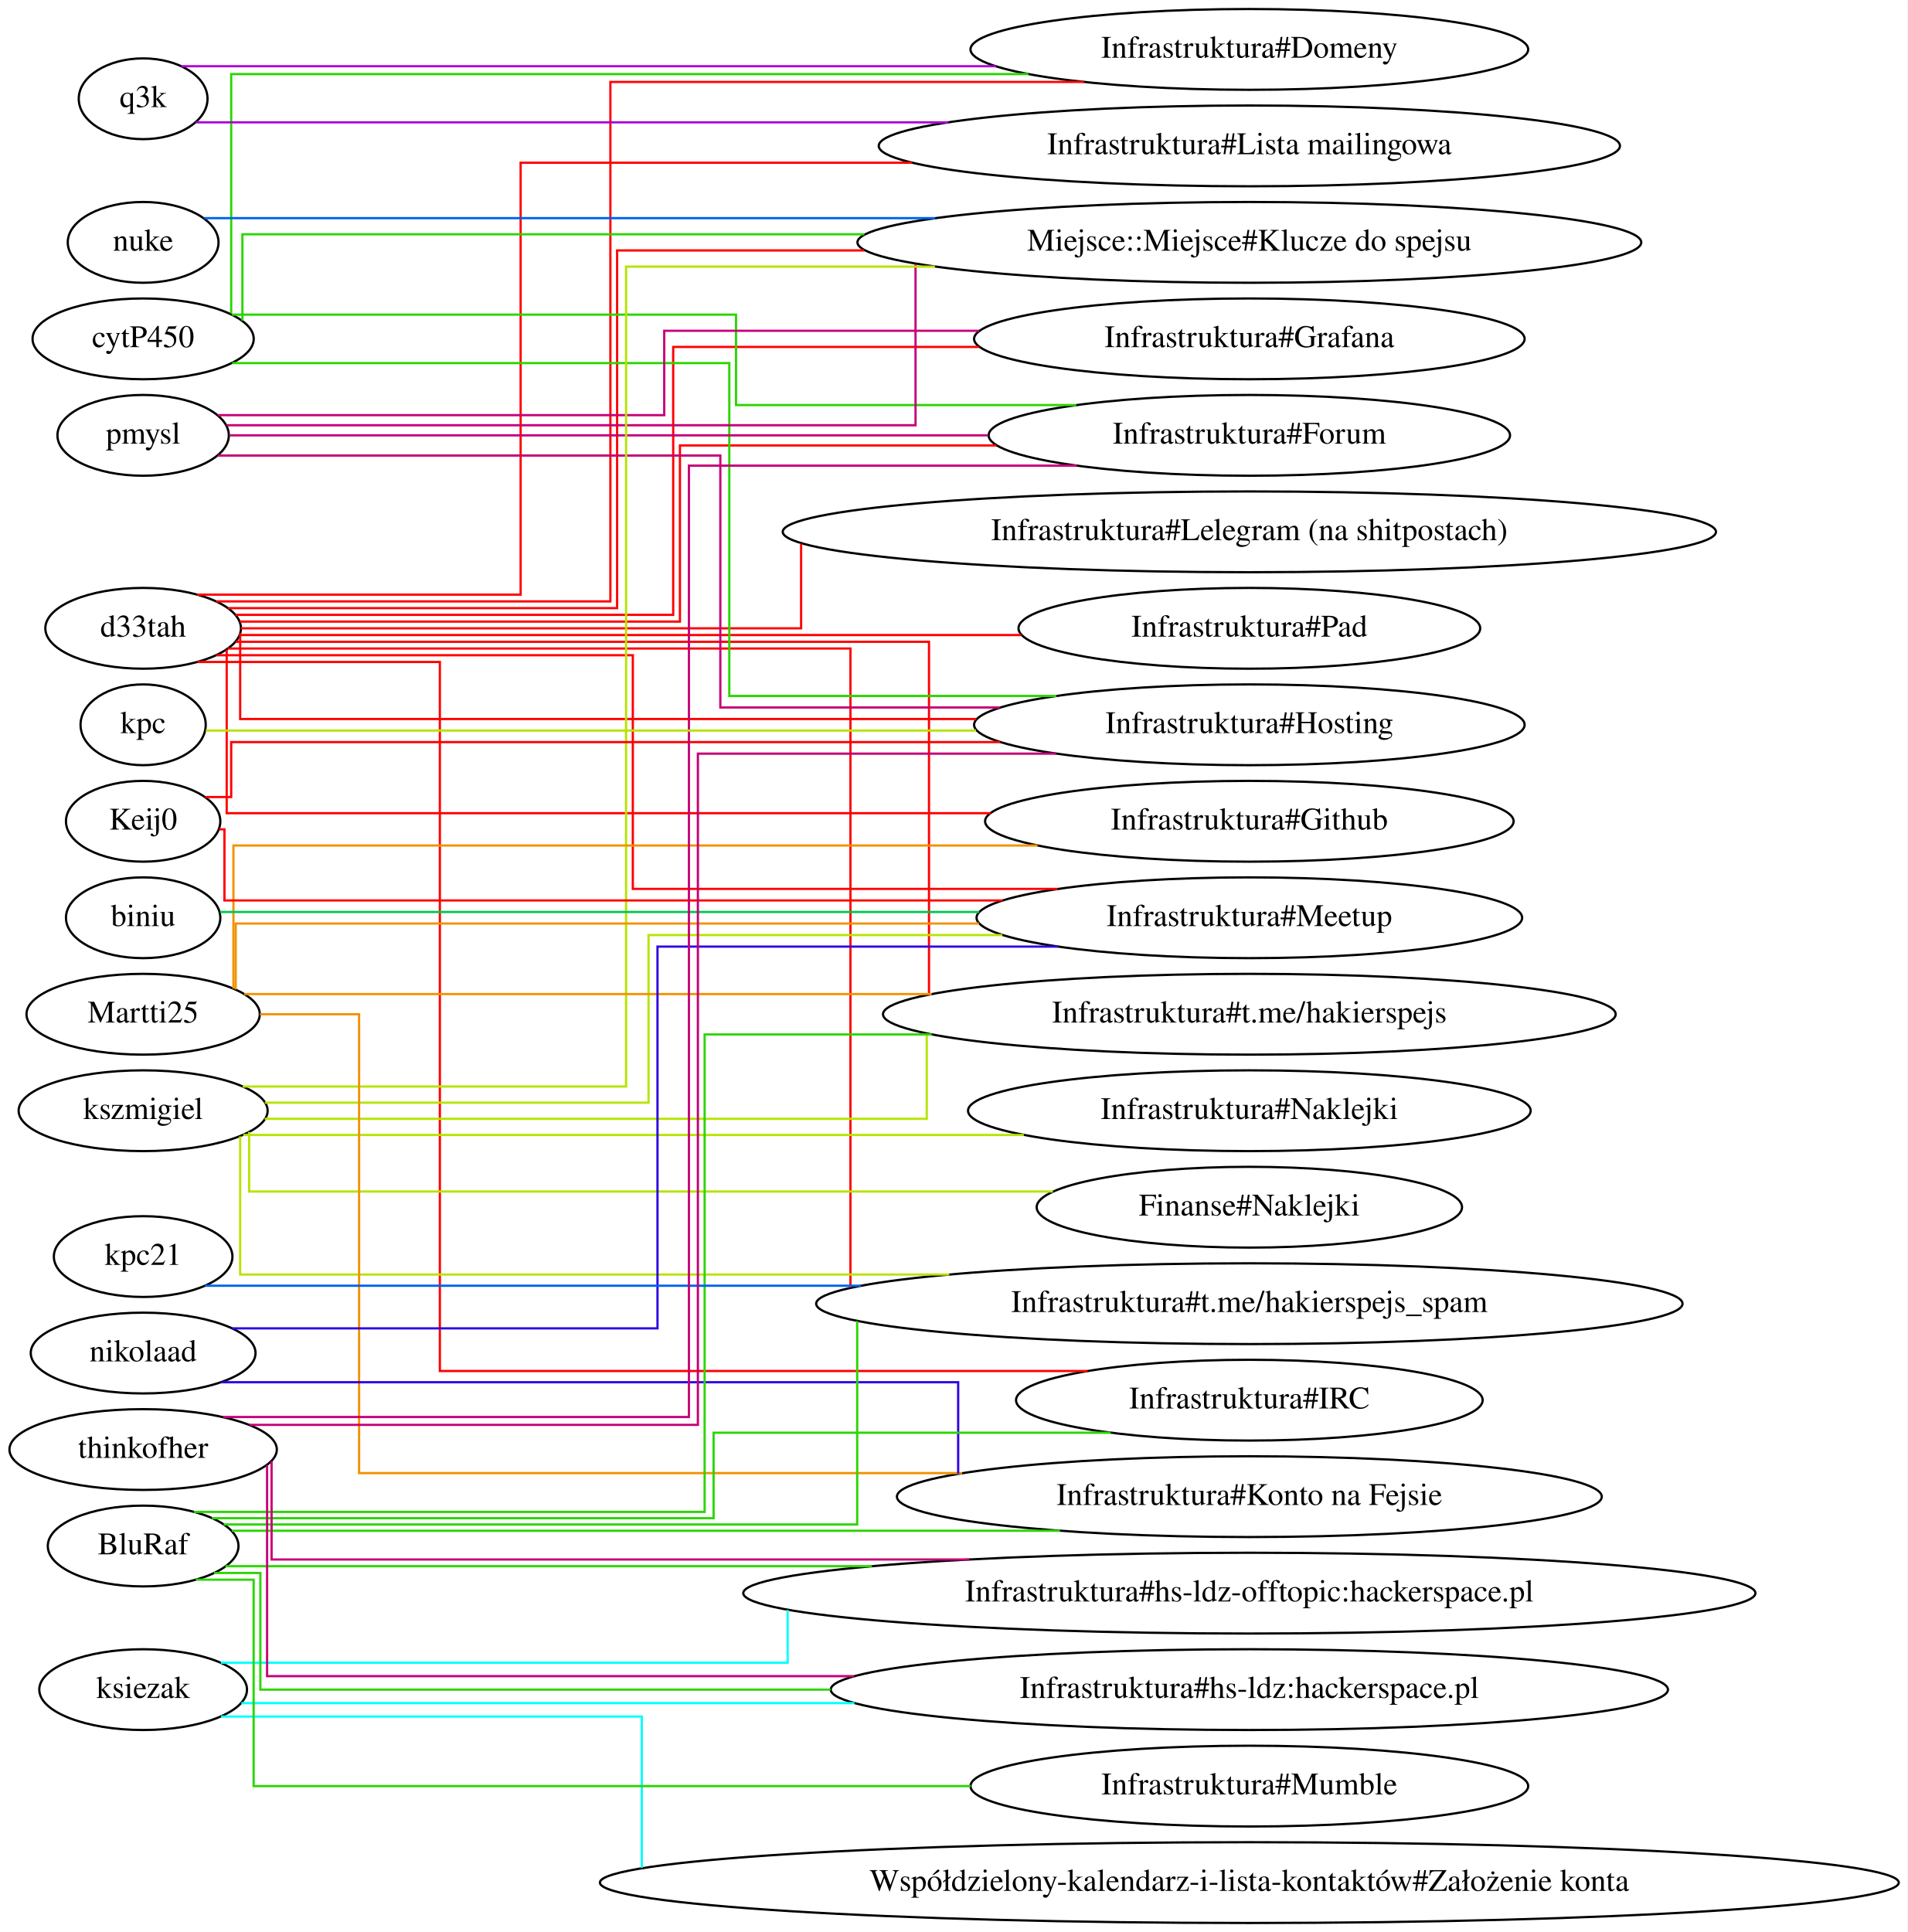
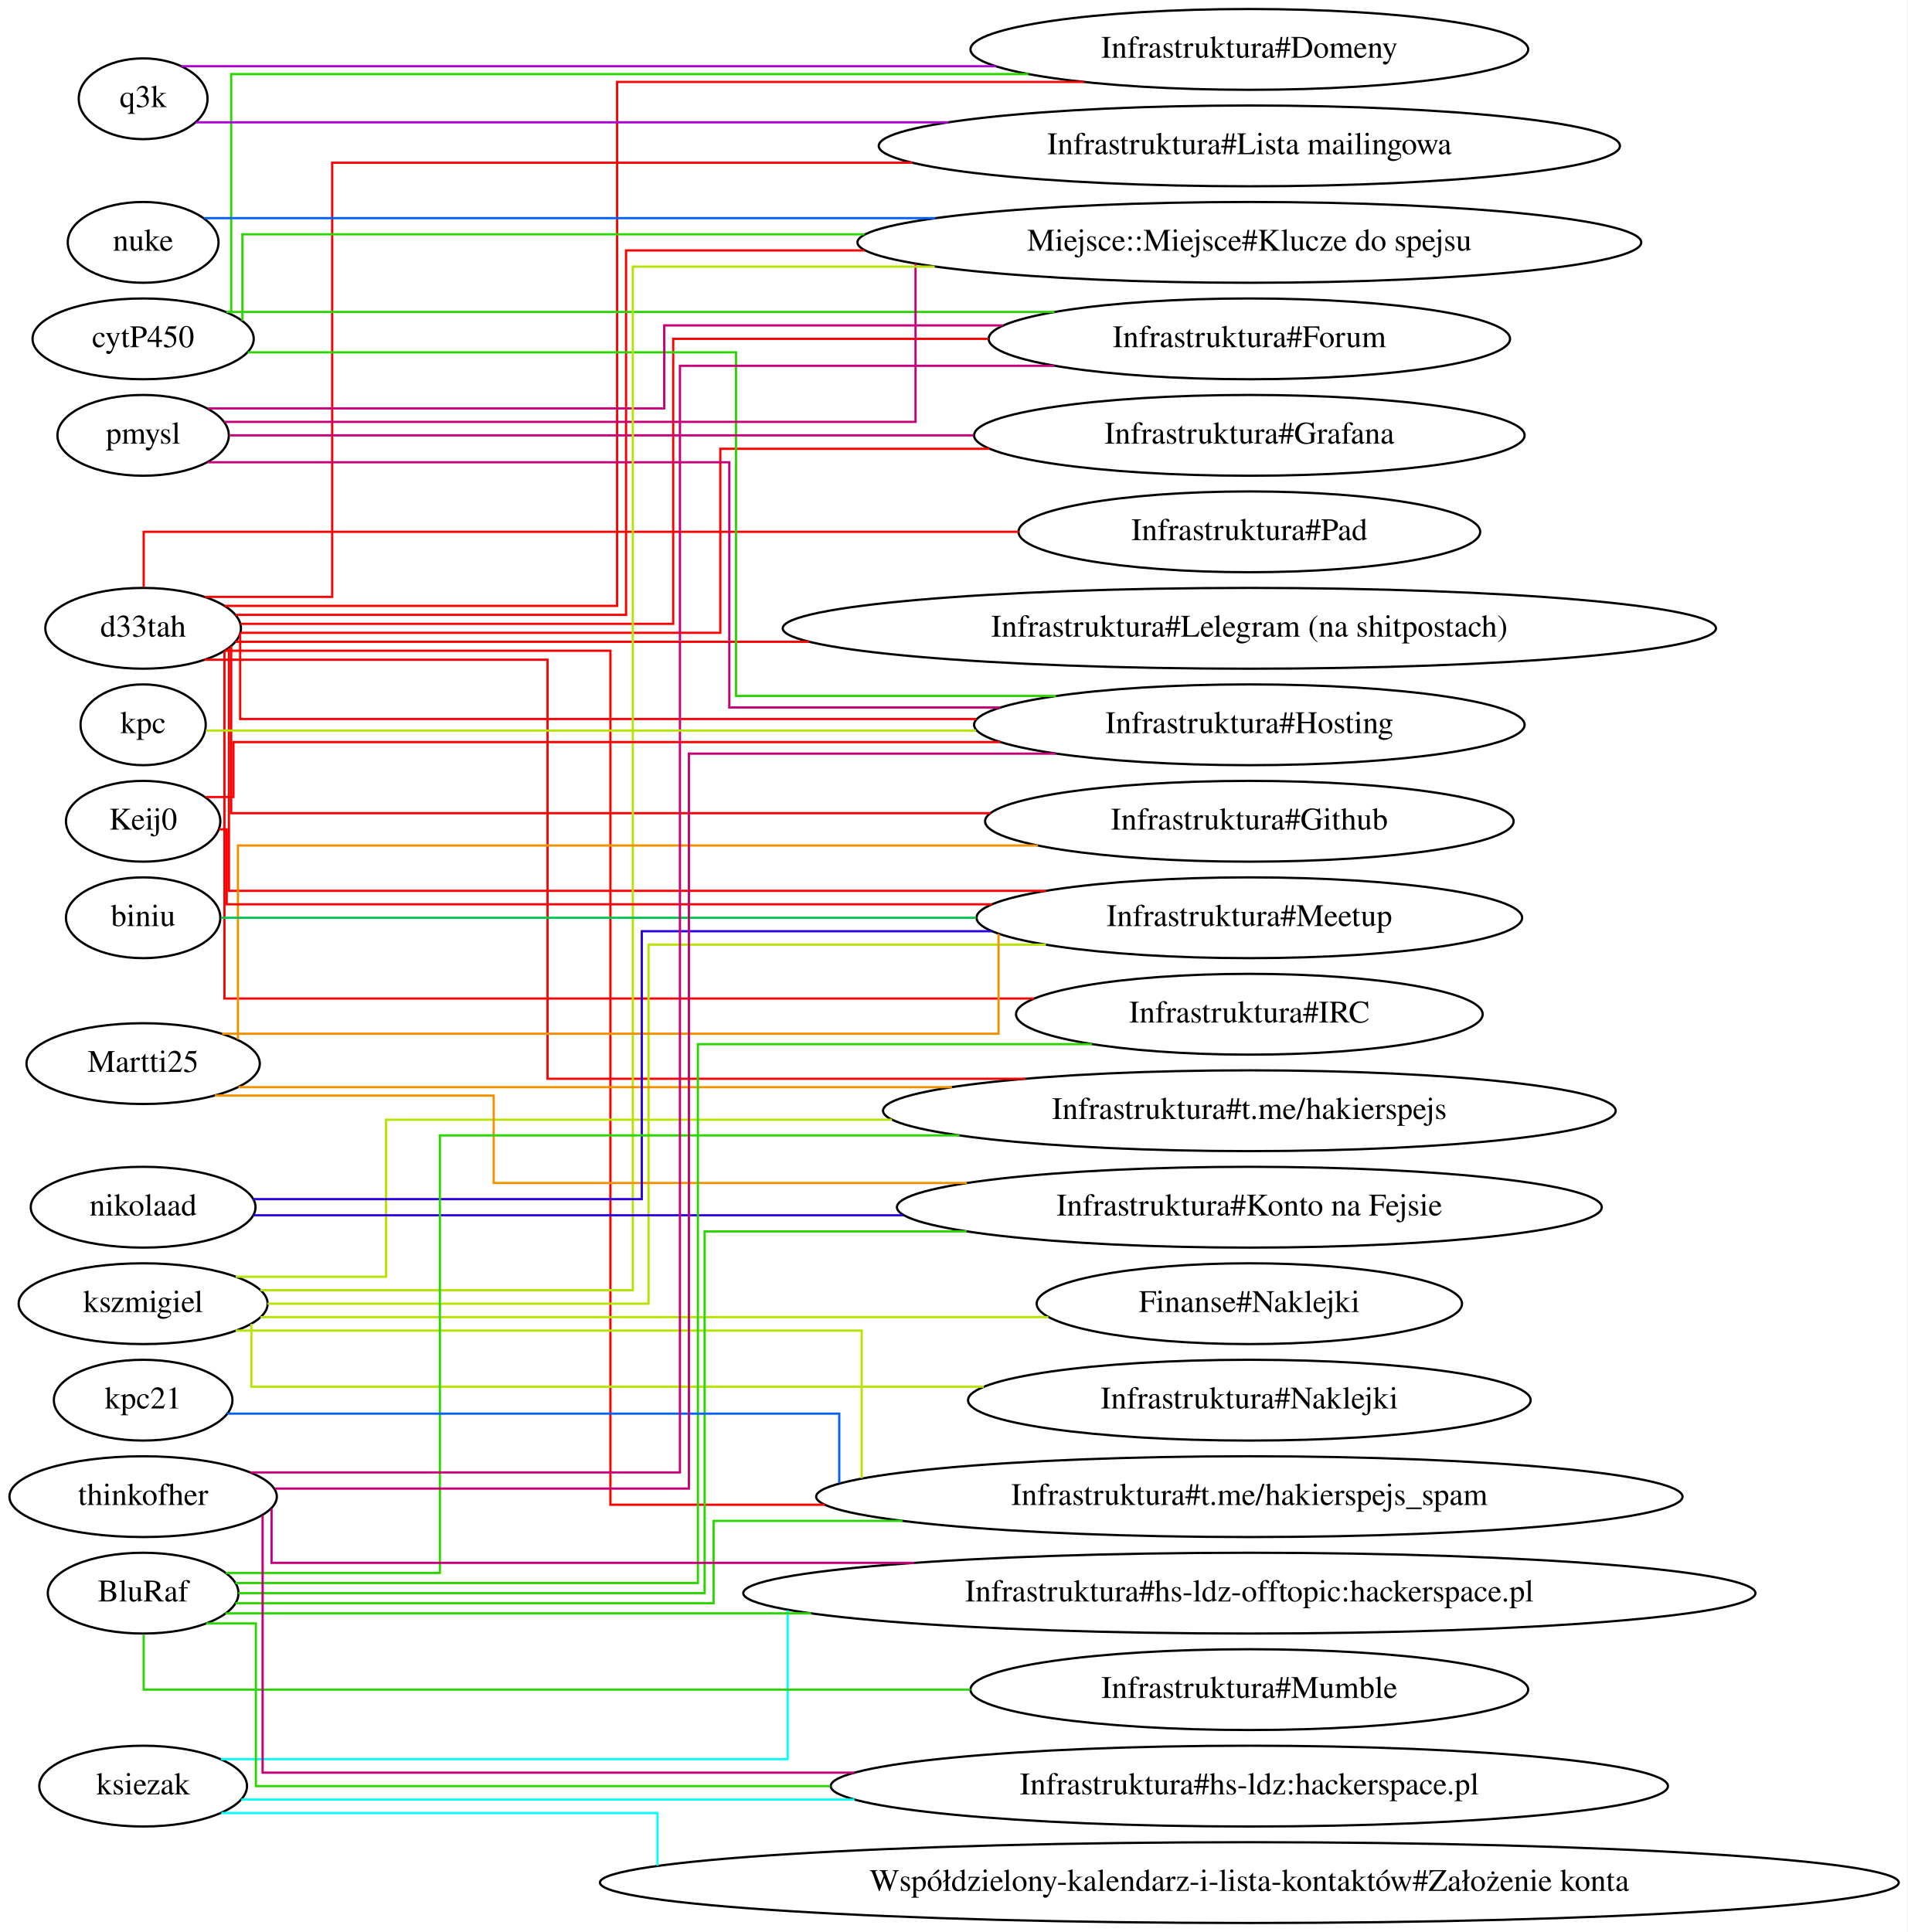
<svg xmlns="http://www.w3.org/2000/svg" width="850pt" height="861pt" viewBox="0.00 0.00 850.04 861.00">
  <g id="graph0" class="graph" transform="scale(1 1) rotate(0) translate(4 857)">
    <polygon fill="#ffffff" stroke="transparent" points="-4,4 -4,-857 846.038,-857 846.038,4 -4,4" />
    <g id="node1" class="node">
      <ellipse fill="none" stroke="#000000" cx="59.795" cy="-577" rx="43.592" ry="18" />
      <text text-anchor="middle" x="59.795" y="-573.3" font-family="Times,serif" font-size="14.00" fill="#000000">d33tah</text>
    </g>
    <g id="node2" class="node">
      <ellipse fill="none" stroke="#000000" cx="552.814" cy="-792" rx="165.171" ry="18" />
      <text text-anchor="middle" x="552.814" y="-788.3" font-family="Times,serif" font-size="14.00" fill="#000000">Infrastruktura#Lista mailingowa</text>
    </g>
    <g id="edge1" class="edge">
-       <path fill="none" stroke="#ff0000" d="M83.9,-592C130.421,-592 228.038,-592 228.038,-592 228.038,-592 228.038,-784.5 228.038,-784.5 228.038,-784.5 317.355,-784.5 402.31,-784.5" />
+       <path fill="none" stroke="#ff0000" d="M87.379,-591C111.948,-591 144.038,-591 144.038,-591 144.038,-591 144.038,-784.5 144.038,-784.5 144.038,-784.5 286.022,-784.5 402.632,-784.5" />
    </g>
    <g id="node3" class="node">
-       <ellipse fill="none" stroke="#000000" cx="552.814" cy="-620" rx="207.963" ry="18" />
-       <text text-anchor="middle" x="552.814" y="-616.3" font-family="Times,serif" font-size="14.00" fill="#000000">Infrastruktura#Lelegram (na shitpostach)</text>
+       <ellipse fill="none" stroke="#000000" cx="552.814" cy="-405" rx="103.981" ry="18" />
+       <text text-anchor="middle" x="552.814" y="-401.3" font-family="Times,serif" font-size="14.00" fill="#000000">Infrastruktura#IRC</text>
    </g>
    <g id="edge2" class="edge">
-       <path fill="none" stroke="#ff0000" d="M103.379,-577C185.068,-577 353.038,-577 353.038,-577 353.038,-577 353.038,-603.245 353.038,-614.727" />
+       <path fill="none" stroke="#ff0000" d="M96.038,-566.678C96.038,-530.556 96.038,-412 96.038,-412 96.038,-412 322.803,-412 456.78,-412" />
    </g>
    <g id="node4" class="node">
+       <ellipse fill="none" stroke="#000000" cx="552.814" cy="-491" rx="117.779" ry="18" />
+       <text text-anchor="middle" x="552.814" y="-487.3" font-family="Times,serif" font-size="14.00" fill="#000000">Infrastruktura#Github</text>
+     </g>
+     <g id="edge3" class="edge">
+       <path fill="none" stroke="#ff0000" d="M99.038,-569.099C99.038,-548.475 99.038,-494.6 99.038,-494.6 99.038,-494.6 302.987,-494.6 437.427,-494.6" />
+     </g>
+     <g id="node5" class="node">
+       <ellipse fill="none" stroke="#000000" cx="552.814" cy="-577" rx="207.963" ry="18" />
+       <text text-anchor="middle" x="552.814" y="-573.3" font-family="Times,serif" font-size="14.00" fill="#000000">Infrastruktura#Lelegram (na shitpostach)</text>
+     </g>
+     <g id="edge4" class="edge">
+       <path fill="none" stroke="#ff0000" d="M100.981,-571C157.276,-571 262.067,-571 356.566,-571" />
+     </g>
+     <g id="node6" class="node">
+       <ellipse fill="none" stroke="#000000" cx="552.814" cy="-620" rx="102.882" ry="18" />
+       <text text-anchor="middle" x="552.814" y="-616.3" font-family="Times,serif" font-size="14.00" fill="#000000">Infrastruktura#Pad</text>
+     </g>
+     <g id="edge5" class="edge">
+       <path fill="none" stroke="#ff0000" d="M60.038,-595.485C60.038,-607.14 60.038,-620 60.038,-620 60.038,-620 305.693,-620 450.112,-620" />
+     </g>
+     <g id="node7" class="node">
+       <ellipse fill="none" stroke="#000000" cx="552.814" cy="-835" rx="124.278" ry="18" />
+       <text text-anchor="middle" x="552.814" y="-831.3" font-family="Times,serif" font-size="14.00" fill="#000000">Infrastruktura#Domeny</text>
+     </g>
+     <g id="edge6" class="edge">
+       <path fill="none" stroke="#ff0000" d="M96.109,-587C156.506,-587 271.038,-587 271.038,-587 271.038,-587 271.038,-820.5 271.038,-820.5 271.038,-820.5 395.661,-820.5 479.149,-820.5" />
+     </g>
+     <g id="node8" class="node">
+       <ellipse fill="none" stroke="#000000" cx="552.814" cy="-706" rx="116.18" ry="18" />
+       <text text-anchor="middle" x="552.814" y="-702.3" font-family="Times,serif" font-size="14.00" fill="#000000">Infrastruktura#Forum</text>
+     </g>
+     <g id="edge7" class="edge">
+       <path fill="none" stroke="#ff0000" d="M103.125,-579C171.327,-579 296.038,-579 296.038,-579 296.038,-579 296.038,-706 296.038,-706 296.038,-706 368.507,-706 436.447,-706" />
+     </g>
+     <g id="node9" class="node">
      <ellipse fill="none" stroke="#000000" cx="552.814" cy="-448" rx="121.578" ry="18" />
      <text text-anchor="middle" x="552.814" y="-444.3" font-family="Times,serif" font-size="14.00" fill="#000000">Infrastruktura#Meetup</text>
    </g>
-     <g id="edge3" class="edge">
-       <path fill="none" stroke="#ff0000" d="M92.468,-565C153.351,-565 278.038,-565 278.038,-565 278.038,-565 278.038,-460.857 278.038,-460.857 278.038,-460.857 386.718,-460.857 467.379,-460.857" />
-     </g>
-     <g id="node5" class="node">
-       <ellipse fill="none" stroke="#000000" cx="552.814" cy="-835" rx="124.278" ry="18" />
-       <text text-anchor="middle" x="552.814" y="-831.3" font-family="Times,serif" font-size="14.00" fill="#000000">Infrastruktura#Domeny</text>
-     </g>
-     <g id="edge4" class="edge">
-       <path fill="none" stroke="#ff0000" d="M92.333,-589C150.901,-589 268.038,-589 268.038,-589 268.038,-589 268.038,-820.5 268.038,-820.5 268.038,-820.5 394.729,-820.5 479.107,-820.5" />
-     </g>
-     <g id="node6" class="node">
-       <ellipse fill="none" stroke="#000000" cx="552.814" cy="-276" rx="193.066" ry="18" />
-       <text text-anchor="middle" x="552.814" y="-272.3" font-family="Times,serif" font-size="14.00" fill="#000000">Infrastruktura#t.me/hakierspejs_spam</text>
-     </g>
-     <g id="edge5" class="edge">
-       <path fill="none" stroke="#ff0000" d="M97.507,-568C181.183,-568 375.038,-568 375.038,-568 375.038,-568 375.038,-328.184 375.038,-283.218" />
-     </g>
-     <g id="node7" class="node">
+     <g id="edge8" class="edge">
+       <path fill="none" stroke="#ff0000" d="M98.038,-568.206C98.038,-540.996 98.038,-460 98.038,-460 98.038,-460 329.478,-460 462.149,-460" />
+     </g>
+     <g id="node10" class="node">
+       <ellipse fill="none" stroke="#000000" cx="552.814" cy="-663" rx="122.678" ry="18" />
+       <text text-anchor="middle" x="552.814" y="-659.3" font-family="Times,serif" font-size="14.00" fill="#000000">Infrastruktura#Grafana</text>
+     </g>
+     <g id="edge9" class="edge">
+       <path fill="none" stroke="#ff0000" d="M103.142,-575C176.454,-575 317.038,-575 317.038,-575 317.038,-575 317.038,-657 317.038,-657 317.038,-657 377.372,-657 436.998,-657" />
+     </g>
+     <g id="node11" class="node">
+       <ellipse fill="none" stroke="#000000" cx="552.814" cy="-362" rx="163.271" ry="18" />
+       <text text-anchor="middle" x="552.814" y="-358.3" font-family="Times,serif" font-size="14.00" fill="#000000">Infrastruktura#t.me/hakierspejs</text>
+     </g>
+     <g id="edge10" class="edge">
+       <path fill="none" stroke="#ff0000" d="M87.17,-563C137.592,-563 240.038,-563 240.038,-563 240.038,-563 240.038,-376.25 240.038,-376.25 240.038,-376.25 361.454,-376.25 452.99,-376.25" />
+     </g>
+     <g id="node12" class="node">
+       <ellipse fill="none" stroke="#000000" cx="552.814" cy="-534" rx="122.678" ry="18" />
+       <text text-anchor="middle" x="552.814" y="-530.3" font-family="Times,serif" font-size="14.00" fill="#000000">Infrastruktura#Hosting</text>
+     </g>
+     <g id="edge11" class="edge">
+       <path fill="none" stroke="#ff0000" d="M103.038,-574.826C103.038,-566.429 103.038,-536.571 103.038,-536.571 103.038,-536.571 297.895,-536.571 431.098,-536.571" />
+     </g>
+     <g id="node13" class="node">
      <ellipse fill="none" stroke="#000000" cx="552.814" cy="-749" rx="174.669" ry="18" />
      <text text-anchor="middle" x="552.814" y="-745.3" font-family="Times,serif" font-size="14.00" fill="#000000">Miejsce::Miejsce#Klucze do spejsu</text>
    </g>
-     <g id="edge6" class="edge">
-       <path fill="none" stroke="#ff0000" d="M97.561,-586C158.322,-586 271.038,-586 271.038,-586 271.038,-586 271.038,-745.4 271.038,-745.4 271.038,-745.4 322.356,-745.4 381.19,-745.4" />
-     </g>
-     <g id="node8" class="node">
-       <ellipse fill="none" stroke="#000000" cx="552.814" cy="-663" rx="116.18" ry="18" />
-       <text text-anchor="middle" x="552.814" y="-659.3" font-family="Times,serif" font-size="14.00" fill="#000000">Infrastruktura#Forum</text>
-     </g>
-     <g id="edge7" class="edge">
-       <path fill="none" stroke="#ff0000" d="M102.843,-580C171.723,-580 299.038,-580 299.038,-580 299.038,-580 299.038,-658.5 299.038,-658.5 299.038,-658.5 372.249,-658.5 440.026,-658.5" />
-     </g>
-     <g id="node9" class="node">
-       <ellipse fill="none" stroke="#000000" cx="552.814" cy="-706" rx="122.678" ry="18" />
-       <text text-anchor="middle" x="552.814" y="-702.3" font-family="Times,serif" font-size="14.00" fill="#000000">Infrastruktura#Grafana</text>
-     </g>
-     <g id="edge8" class="edge">
-       <path fill="none" stroke="#ff0000" d="M100.945,-583C168.63,-583 296.038,-583 296.038,-583 296.038,-583 296.038,-702.4 296.038,-702.4 296.038,-702.4 365.606,-702.4 432.32,-702.4" />
-     </g>
-     <g id="node10" class="node">
-       <ellipse fill="none" stroke="#000000" cx="552.814" cy="-405" rx="163.271" ry="18" />
-       <text text-anchor="middle" x="552.814" y="-401.3" font-family="Times,serif" font-size="14.00" fill="#000000">Infrastruktura#t.me/hakierspejs</text>
-     </g>
-     <g id="edge9" class="edge">
-       <path fill="none" stroke="#ff0000" d="M101.002,-571C193.586,-571 410.038,-571 410.038,-571 410.038,-571 410.038,-448.405 410.038,-413.925" />
-     </g>
-     <g id="node11" class="node">
-       <ellipse fill="none" stroke="#000000" cx="552.814" cy="-534" rx="122.678" ry="18" />
-       <text text-anchor="middle" x="552.814" y="-530.3" font-family="Times,serif" font-size="14.00" fill="#000000">Infrastruktura#Hosting</text>
-     </g>
-     <g id="edge10" class="edge">
-       <path fill="none" stroke="#ff0000" d="M103.038,-574.826C103.038,-566.429 103.038,-536.571 103.038,-536.571 103.038,-536.571 297.895,-536.571 431.098,-536.571" />
-     </g>
-     <g id="node12" class="node">
-       <ellipse fill="none" stroke="#000000" cx="552.814" cy="-491" rx="117.779" ry="18" />
-       <text text-anchor="middle" x="552.814" y="-487.3" font-family="Times,serif" font-size="14.00" fill="#000000">Infrastruktura#Github</text>
-     </g>
-     <g id="edge11" class="edge">
-       <path fill="none" stroke="#ff0000" d="M97.038,-567.548C97.038,-545.904 97.038,-494.6 97.038,-494.6 97.038,-494.6 302.484,-494.6 437.508,-494.6" />
-     </g>
-     <g id="node13" class="node">
-       <ellipse fill="none" stroke="#000000" cx="552.814" cy="-577" rx="102.882" ry="18" />
-       <text text-anchor="middle" x="552.814" y="-573.3" font-family="Times,serif" font-size="14.00" fill="#000000">Infrastruktura#Pad</text>
-     </g>
    <g id="edge12" class="edge">
-       <path fill="none" stroke="#ff0000" d="M103.115,-574C180.421,-574 344.06,-574 451.161,-574" />
+       <path fill="none" stroke="#ff0000" d="M101.041,-583C163.541,-583 275.038,-583 275.038,-583 275.038,-583 275.038,-745.4 275.038,-745.4 275.038,-745.4 324.248,-745.4 381.242,-745.4" />
    </g>
    <g id="node14" class="node">
-       <ellipse fill="none" stroke="#000000" cx="552.814" cy="-233" rx="103.981" ry="18" />
-       <text text-anchor="middle" x="552.814" y="-229.3" font-family="Times,serif" font-size="14.00" fill="#000000">Infrastruktura#IRC</text>
+       <ellipse fill="none" stroke="#000000" cx="552.814" cy="-190" rx="193.066" ry="18" />
+       <text text-anchor="middle" x="552.814" y="-186.3" font-family="Times,serif" font-size="14.00" fill="#000000">Infrastruktura#t.me/hakierspejs_spam</text>
    </g>
    <g id="edge13" class="edge">
-       <path fill="none" stroke="#ff0000" d="M84.05,-562C122.228,-562 192.038,-562 192.038,-562 192.038,-562 192.038,-246 192.038,-246 192.038,-246 375.389,-246 480.673,-246" />
+       <path fill="none" stroke="#ff0000" d="M96.068,-567C155.731,-567 268.038,-567 268.038,-567 268.038,-567 268.038,-186.4 268.038,-186.4 268.038,-186.4 311.058,-186.4 363.656,-186.4" />
    </g>
    <g id="node15" class="node">
      <ellipse fill="none" stroke="#000000" cx="59.795" cy="-706" rx="49.291" ry="18" />
      <text text-anchor="middle" x="59.795" y="-702.3" font-family="Times,serif" font-size="14.00" fill="#000000">cytP450</text>
    </g>
+     <g id="edge16" class="edge">
+       <path fill="none" stroke="#2bd500" d="M99.038,-717.314C99.038,-746.849 99.038,-824 99.038,-824 99.038,-824 320.892,-824 454.351,-824" />
+     </g>
+     <g id="edge15" class="edge">
+       <path fill="none" stroke="#2bd500" d="M96.851,-718C174.67,-718 356.895,-718 465.955,-718" />
+     </g>
+     <g id="edge14" class="edge">
+       <path fill="none" stroke="#2bd500" d="M106.428,-700C182.287,-700 324.038,-700 324.038,-700 324.038,-700 324.038,-546.857 324.038,-546.857 324.038,-546.857 401.798,-546.857 466.649,-546.857" />
+     </g>
    <g id="edge17" class="edge">
-       <path fill="none" stroke="#2bd500" d="M99.038,-717.314C99.038,-746.849 99.038,-824 99.038,-824 99.038,-824 320.892,-824 454.351,-824" />
-     </g>
-     <g id="edge15" class="edge">
      <path fill="none" stroke="#2bd500" d="M104.038,-714.117C104.038,-727.468 104.038,-752.6 104.038,-752.6 104.038,-752.6 254.539,-752.6 381.23,-752.6" />
-     </g>
-     <g id="edge16" class="edge">
-       <path fill="none" stroke="#2bd500" d="M99.355,-716.8C173.07,-716.8 324.038,-716.8 324.038,-716.8 324.038,-716.8 324.038,-676.5 324.038,-676.5 324.038,-676.5 409.264,-676.5 475.68,-676.5" />
-     </g>
-     <g id="edge14" class="edge">
-       <path fill="none" stroke="#2bd500" d="M99.472,-695.2C172.554,-695.2 321.038,-695.2 321.038,-695.2 321.038,-695.2 321.038,-546.857 321.038,-546.857 321.038,-546.857 400.877,-546.857 466.838,-546.857" />
    </g>
    <g id="node16" class="node">
      <ellipse fill="none" stroke="#000000" cx="59.795" cy="-749" rx="33.595" ry="18" />
      <text text-anchor="middle" x="59.795" y="-745.3" font-family="Times,serif" font-size="14.00" fill="#000000">nuke</text>
    </g>
    <g id="edge18" class="edge">
      <path fill="none" stroke="#0061f2" d="M87.004,-759.8C147.968,-759.8 299.076,-759.8 412.776,-759.8" />
    </g>
    <g id="node17" class="node">
      <ellipse fill="none" stroke="#000000" cx="59.795" cy="-663" rx="38.194" ry="18" />
      <text text-anchor="middle" x="59.795" y="-659.3" font-family="Times,serif" font-size="14.00" fill="#000000">pmysl</text>
    </g>
+     <g id="edge19" class="edge">
+       <path fill="none" stroke="#c60077" d="M88.739,-675C150.996,-675 292.038,-675 292.038,-675 292.038,-675 292.038,-712 292.038,-712 292.038,-712 371.709,-712 442.977,-712" />
+     </g>
    <g id="edge20" class="edge">
-       <path fill="none" stroke="#c60077" d="M96.962,-667.5C185.976,-667.5 404.038,-667.5 404.038,-667.5 404.038,-667.5 404.038,-717.742 404.038,-739.331" />
+       <path fill="none" stroke="#c60077" d="M98.481,-663C168.965,-663 321.052,-663 429.845,-663" />
+     </g>
+     <g id="edge21" class="edge">
+       <path fill="none" stroke="#c60077" d="M88.5,-651C156.363,-651 321.038,-651 321.038,-651 321.038,-651 321.038,-541.714 321.038,-541.714 321.038,-541.714 382.194,-541.714 441.678,-541.714" />
    </g>
    <g id="edge22" class="edge">
-       <path fill="none" stroke="#c60077" d="M98.481,-663C170.384,-663 327.208,-663 436.361,-663" />
-     </g>
-     <g id="edge21" class="edge">
-       <path fill="none" stroke="#c60077" d="M93.07,-672C157.287,-672 292.038,-672 292.038,-672 292.038,-672 292.038,-709.6 292.038,-709.6 292.038,-709.6 364.021,-709.6 432.349,-709.6" />
-     </g>
-     <g id="edge19" class="edge">
-       <path fill="none" stroke="#c60077" d="M93.161,-654C162.765,-654 317.038,-654 317.038,-654 317.038,-654 317.038,-541.714 317.038,-541.714 317.038,-541.714 380.438,-541.714 441.485,-541.714" />
+       <path fill="none" stroke="#c60077" d="M95.984,-669C184.367,-669 404.038,-669 404.038,-669 404.038,-669 404.038,-718.318 404.038,-739.509" />
    </g>
    <g id="node18" class="node">
-       <ellipse fill="none" stroke="#000000" cx="59.795" cy="-362" rx="55.491" ry="18" />
-       <text text-anchor="middle" x="59.795" y="-358.3" font-family="Times,serif" font-size="14.00" fill="#000000">kszmigiel</text>
+       <ellipse fill="none" stroke="#000000" cx="59.795" cy="-276" rx="55.491" ry="18" />
+       <text text-anchor="middle" x="59.795" y="-272.3" font-family="Times,serif" font-size="14.00" fill="#000000">kszmigiel</text>
+     </g>
+     <g id="edge25" class="edge">
+       <path fill="none" stroke="#b6e400" d="M115.184,-276C181.876,-276 285.038,-276 285.038,-276 285.038,-276 285.038,-436 285.038,-436 285.038,-436 384.473,-436 462.157,-436" />
+     </g>
+     <g id="edge26" class="edge">
+       <path fill="none" stroke="#b6e400" d="M101.026,-288C131.615,-288 168.038,-288 168.038,-288 168.038,-288 168.038,-358 168.038,-358 168.038,-358 287.679,-358 393.533,-358" />
+     </g>
+     <g id="edge27" class="edge">
+       <path fill="none" stroke="#b6e400" d="M112.069,-282C176.635,-282 278.038,-282 278.038,-282 278.038,-282 278.038,-738.2 278.038,-738.2 278.038,-738.2 344.866,-738.2 412.608,-738.2" />
+     </g>
+     <g id="edge28" class="edge">
+       <path fill="none" stroke="#b6e400" d="M101.005,-264C187.498,-264 380.038,-264 380.038,-264 380.038,-264 380.038,-217.469 380.038,-198.202" />
+     </g>
+     <g id="node19" class="node">
+       <ellipse fill="none" stroke="#000000" cx="552.814" cy="-276" rx="94.783" ry="18" />
+       <text text-anchor="middle" x="552.814" y="-272.3" font-family="Times,serif" font-size="14.00" fill="#000000">Finanse#Naklejki</text>
+     </g>
+     <g id="edge23" class="edge">
+       <path fill="none" stroke="#b6e400" d="M112.09,-270C195.729,-270 360.604,-270 463.274,-270" />
+     </g>
+     <g id="node20" class="node">
+       <ellipse fill="none" stroke="#000000" cx="552.814" cy="-233" rx="125.378" ry="18" />
+       <text text-anchor="middle" x="552.814" y="-229.3" font-family="Times,serif" font-size="14.00" fill="#000000">Infrastruktura#Naklejki</text>
    </g>
    <g id="edge24" class="edge">
-       <path fill="none" stroke="#b6e400" d="M114.033,-365.6C180.682,-365.6 285.038,-365.6 285.038,-365.6 285.038,-365.6 285.038,-440.286 285.038,-440.286 285.038,-440.286 368.884,-440.286 442.74,-440.286" />
-     </g>
-     <g id="edge25" class="edge">
-       <path fill="none" stroke="#b6e400" d="M103.038,-350.594C103.038,-330.062 103.038,-289 103.038,-289 103.038,-289 286.502,-289 419.084,-289" />
-     </g>
-     <g id="edge26" class="edge">
-       <path fill="none" stroke="#b6e400" d="M104.132,-372.8C167.142,-372.8 275.038,-372.8 275.038,-372.8 275.038,-372.8 275.038,-738.2 275.038,-738.2 275.038,-738.2 343.671,-738.2 412.705,-738.2" />
-     </g>
-     <g id="edge27" class="edge">
-       <path fill="none" stroke="#b6e400" d="M113.981,-358.4C212.077,-358.4 409.038,-358.4 409.038,-358.4 409.038,-358.4 409.038,-383 409.038,-396.453" />
-     </g>
-     <g id="node19" class="node">
-       <ellipse fill="none" stroke="#000000" cx="552.814" cy="-362" rx="125.378" ry="18" />
-       <text text-anchor="middle" x="552.814" y="-358.3" font-family="Times,serif" font-size="14.00" fill="#000000">Infrastruktura#Naklejki</text>
-     </g>
-     <g id="edge23" class="edge">
-       <path fill="none" stroke="#b6e400" d="M104.416,-351.2C182.519,-351.2 345.804,-351.2 452.286,-351.2" />
-     </g>
-     <g id="node20" class="node">
-       <ellipse fill="none" stroke="#000000" cx="552.814" cy="-319" rx="94.783" ry="18" />
-       <text text-anchor="middle" x="552.814" y="-315.3" font-family="Times,serif" font-size="14.00" fill="#000000">Finanse#Naklejki</text>
-     </g>
-     <g id="edge28" class="edge">
-       <path fill="none" stroke="#b6e400" d="M107.038,-352.541C107.038,-341.875 107.038,-326 107.038,-326 107.038,-326 335.453,-326 465.275,-326" />
+       <path fill="none" stroke="#b6e400" d="M108.038,-267.043C108.038,-256.093 108.038,-239 108.038,-239 108.038,-239 302.735,-239 434.498,-239" />
    </g>
    <g id="node21" class="node">
-       <ellipse fill="none" stroke="#000000" cx="59.795" cy="-104" rx="46.292" ry="18" />
-       <text text-anchor="middle" x="59.795" y="-100.3" font-family="Times,serif" font-size="14.00" fill="#000000">ksiezak</text>
+       <ellipse fill="none" stroke="#000000" cx="59.795" cy="-61" rx="46.292" ry="18" />
+       <text text-anchor="middle" x="59.795" y="-57.3" font-family="Times,serif" font-size="14.00" fill="#000000">ksiezak</text>
    </g>
    <g id="node22" class="node">
-       <ellipse fill="none" stroke="#000000" cx="552.814" cy="-147" rx="225.56" ry="18" />
-       <text text-anchor="middle" x="552.814" y="-143.3" font-family="Times,serif" font-size="14.00" fill="#000000">Infrastruktura#hs-ldz-offtopic:hackerspace.pl</text>
+       <ellipse fill="none" stroke="#000000" cx="552.814" cy="-61" rx="186.567" ry="18" />
+       <text text-anchor="middle" x="552.814" y="-57.3" font-family="Times,serif" font-size="14.00" fill="#000000">Infrastruktura#hs-ldz:hackerspace.pl</text>
    </g>
    <g id="edge29" class="edge">
-       <path fill="none" stroke="#00ffff" d="M94.443,-116C170.841,-116 347.038,-116 347.038,-116 347.038,-116 347.038,-130.321 347.038,-139.496" />
+       <path fill="none" stroke="#00ffff" d="M103.547,-55C164.584,-55 278.833,-55 376.84,-55" />
    </g>
    <g id="node23" class="node">
      <ellipse fill="none" stroke="#000000" cx="552.814" cy="-18" rx="289.449" ry="18" />
      <text text-anchor="middle" x="552.814" y="-14.3" font-family="Times,serif" font-size="14.00" fill="#000000">Współdzielony-kalendarz-i-lista-kontaktów#Założenie konta</text>
    </g>
    <g id="edge30" class="edge">
-       <path fill="none" stroke="#00ffff" d="M94.52,-92C157.026,-92 282.038,-92 282.038,-92 282.038,-92 282.038,-42.678 282.038,-24.567" />
+       <path fill="none" stroke="#00ffff" d="M94.612,-49C158.742,-49 289.038,-49 289.038,-49 289.038,-49 289.038,-34.679 289.038,-25.504" />
    </g>
    <g id="node24" class="node">
-       <ellipse fill="none" stroke="#000000" cx="552.814" cy="-104" rx="186.567" ry="18" />
-       <text text-anchor="middle" x="552.814" y="-100.3" font-family="Times,serif" font-size="14.00" fill="#000000">Infrastruktura#hs-ldz:hackerspace.pl</text>
+       <ellipse fill="none" stroke="#000000" cx="552.814" cy="-147" rx="225.56" ry="18" />
+       <text text-anchor="middle" x="552.814" y="-143.3" font-family="Times,serif" font-size="14.00" fill="#000000">Infrastruktura#hs-ldz-offtopic:hackerspace.pl</text>
    </g>
    <g id="edge31" class="edge">
-       <path fill="none" stroke="#00ffff" d="M103.547,-98C164.584,-98 278.833,-98 376.84,-98" />
+       <path fill="none" stroke="#00ffff" d="M94.443,-73C170.841,-73 347.038,-73 347.038,-73 347.038,-73 347.038,-120.453 347.038,-139.359" />
    </g>
    <g id="node25" class="node">
      <ellipse fill="none" stroke="#000000" cx="59.795" cy="-813" rx="28.695" ry="18" />
      <text text-anchor="middle" x="59.795" y="-809.3" font-family="Times,serif" font-size="14.00" fill="#000000">q3k</text>
    </g>
    <g id="edge32" class="edge">
      <path fill="none" stroke="#ab00d5" d="M83.242,-802.5C142.518,-802.5 301.936,-802.5 418.633,-802.5" />
    </g>
    <g id="edge33" class="edge">
      <path fill="none" stroke="#ab00d5" d="M76.766,-827.5C133.192,-827.5 317.839,-827.5 439.891,-827.5" />
    </g>
    <g id="node26" class="node">
-       <ellipse fill="none" stroke="#000000" cx="59.795" cy="-405" rx="51.991" ry="18" />
-       <text text-anchor="middle" x="59.795" y="-401.3" font-family="Times,serif" font-size="14.00" fill="#000000">Martti25</text>
+       <ellipse fill="none" stroke="#000000" cx="59.795" cy="-383" rx="51.991" ry="18" />
+       <text text-anchor="middle" x="59.795" y="-379.3" font-family="Times,serif" font-size="14.00" fill="#000000">Martti25</text>
    </g>
    <g id="edge36" class="edge">
-       <path fill="none" stroke="#f29100" d="M101.038,-416.047C101.038,-428.017 101.038,-445.429 101.038,-445.429 101.038,-445.429 298.508,-445.429 432.34,-445.429" />
+       <path fill="none" stroke="#f29100" d="M102.038,-393.774C102.038,-419.081 102.038,-480.2 102.038,-480.2 102.038,-480.2 326.445,-480.2 458.591,-480.2" />
+     </g>
+     <g id="edge35" class="edge">
+       <path fill="none" stroke="#f29100" d="M94.978,-396.333C189.358,-396.333 441.038,-396.333 441.038,-396.333 441.038,-396.333 441.038,-426.619 441.038,-440.816" />
    </g>
    <g id="edge37" class="edge">
-       <path fill="none" stroke="#f29100" d="M104.854,-414C173.611,-414 307.651,-414 411.268,-414" />
+       <path fill="none" stroke="#f29100" d="M102.256,-372.5C172.152,-372.5 314.258,-372.5 420.287,-372.5" />
+     </g>
+     <g id="node27" class="node">
+       <ellipse fill="none" stroke="#000000" cx="552.814" cy="-319" rx="157.072" ry="18" />
+       <text text-anchor="middle" x="552.814" y="-315.3" font-family="Times,serif" font-size="14.00" fill="#000000">Infrastruktura#Konto na Fejsie</text>
    </g>
    <g id="edge34" class="edge">
-       <path fill="none" stroke="#f29100" d="M100.038,-416.421C100.038,-437.458 100.038,-480.2 100.038,-480.2 100.038,-480.2 325.753,-480.2 458.448,-480.2" />
-     </g>
-     <g id="node27" class="node">
-       <ellipse fill="none" stroke="#000000" cx="552.814" cy="-190" rx="157.072" ry="18" />
-       <text text-anchor="middle" x="552.814" y="-186.3" font-family="Times,serif" font-size="14.00" fill="#000000">Infrastruktura#Konto na Fejsie</text>
-     </g>
-     <g id="edge35" class="edge">
-       <path fill="none" stroke="#f29100" d="M111.86,-405C134.537,-405 156.038,-405 156.038,-405 156.038,-405 156.038,-200.5 156.038,-200.5 156.038,-200.5 308.857,-200.5 424.814,-200.5" />
+       <path fill="none" stroke="#f29100" d="M91.79,-368.75C137.501,-368.75 216.038,-368.75 216.038,-368.75 216.038,-368.75 216.038,-329.8 216.038,-329.8 216.038,-329.8 331.276,-329.8 426.932,-329.8" />
    </g>
    <g id="node28" class="node">
      <ellipse fill="none" stroke="#000000" cx="59.795" cy="-448" rx="34.394" ry="18" />
      <text text-anchor="middle" x="59.795" y="-444.3" font-family="Times,serif" font-size="14.00" fill="#000000">biniu</text>
    </g>
    <g id="edge38" class="edge">
-       <path fill="none" stroke="#00c64f" d="M94.071,-450.571C162.967,-450.571 321.146,-450.571 432.413,-450.571" />
+       <path fill="none" stroke="#00c64f" d="M94.463,-448C163.286,-448 320.086,-448 431.067,-448" />
    </g>
    <g id="node29" class="node">
-       <ellipse fill="none" stroke="#000000" cx="59.795" cy="-254" rx="50.091" ry="18" />
-       <text text-anchor="middle" x="59.795" y="-250.3" font-family="Times,serif" font-size="14.00" fill="#000000">nikolaad</text>
+       <ellipse fill="none" stroke="#000000" cx="59.795" cy="-319" rx="50.091" ry="18" />
+       <text text-anchor="middle" x="59.795" y="-315.3" font-family="Times,serif" font-size="14.00" fill="#000000">nikolaad</text>
+     </g>
+     <g id="edge40" class="edge">
+       <path fill="none" stroke="#2e00e4" d="M108.842,-322.6C174.29,-322.6 282.038,-322.6 282.038,-322.6 282.038,-322.6 282.038,-442 282.038,-442 282.038,-442 364.181,-442 437.981,-442" />
    </g>
    <g id="edge39" class="edge">
-       <path fill="none" stroke="#2e00e4" d="M99.464,-265C165.077,-265 289.038,-265 289.038,-265 289.038,-265 289.038,-435.143 289.038,-435.143 289.038,-435.143 390.472,-435.143 467.538,-435.143" />
-     </g>
-     <g id="edge40" class="edge">
-       <path fill="none" stroke="#2e00e4" d="M94.624,-241C185.541,-241 423.038,-241 423.038,-241 423.038,-241 423.038,-215.223 423.038,-200.321" />
+       <path fill="none" stroke="#2e00e4" d="M108.87,-315.4C175.849,-315.4 298.95,-315.4 398.563,-315.4" />
    </g>
    <g id="node30" class="node">
      <ellipse fill="none" stroke="#000000" cx="59.795" cy="-491" rx="34.394" ry="18" />
      <text text-anchor="middle" x="59.795" y="-487.3" font-family="Times,serif" font-size="14.00" fill="#000000">Keij0</text>
    </g>
+     <g id="edge41" class="edge">
+       <path fill="none" stroke="#ff0000" d="M93.601,-487.4C95.729,-487.4 97.038,-487.4 97.038,-487.4 97.038,-487.4 97.038,-454 97.038,-454 97.038,-454 303.082,-454 438.096,-454" />
+     </g>
    <g id="edge42" class="edge">
-       <path fill="none" stroke="#ff0000" d="M93.66,-487.4C95.153,-487.4 96.038,-487.4 96.038,-487.4 96.038,-487.4 96.038,-455.714 96.038,-455.714 96.038,-455.714 307.664,-455.714 442.823,-455.714" />
-     </g>
-     <g id="edge41" class="edge">
-       <path fill="none" stroke="#ff0000" d="M87.476,-501.8C93.97,-501.8 99.038,-501.8 99.038,-501.8 99.038,-501.8 99.038,-526.286 99.038,-526.286 99.038,-526.286 307.468,-526.286 441.808,-526.286" />
+       <path fill="none" stroke="#ff0000" d="M87.745,-501.8C94.612,-501.8 100.038,-501.8 100.038,-501.8 100.038,-501.8 100.038,-526.286 100.038,-526.286 100.038,-526.286 307.709,-526.286 441.762,-526.286" />
    </g>
    <g id="node31" class="node">
-       <ellipse fill="none" stroke="#000000" cx="59.795" cy="-168" rx="42.494" ry="18" />
-       <text text-anchor="middle" x="59.795" y="-164.3" font-family="Times,serif" font-size="14.00" fill="#000000">BluRaf</text>
+       <ellipse fill="none" stroke="#000000" cx="59.795" cy="-147" rx="42.494" ry="18" />
+       <text text-anchor="middle" x="59.795" y="-143.3" font-family="Times,serif" font-size="14.00" fill="#000000">BluRaf</text>
+     </g>
+     <g id="edge43" class="edge">
+       <path fill="none" stroke="#2bd500" d="M100.9,-151.5C171.204,-151.5 307.038,-151.5 307.038,-151.5 307.038,-151.5 307.038,-391.667 307.038,-391.667 307.038,-391.667 410.069,-391.667 482.713,-391.667" />
+     </g>
+     <g id="edge46" class="edge">
+       <path fill="none" stroke="#2bd500" d="M96.632,-156C135.762,-156 192.038,-156 192.038,-156 192.038,-156 192.038,-351 192.038,-351 192.038,-351 320.064,-351 423.584,-351" />
+     </g>
+     <g id="edge49" class="edge">
+       <path fill="none" stroke="#2bd500" d="M100.926,-142.5C172.882,-142.5 314.038,-142.5 314.038,-142.5 314.038,-142.5 314.038,-179.2 314.038,-179.2 314.038,-179.2 352.317,-179.2 398.221,-179.2" />
    </g>
    <g id="edge44" class="edge">
-       <path fill="none" stroke="#2bd500" d="M95.683,-177.6C178.911,-177.6 378.038,-177.6 378.038,-177.6 378.038,-177.6 378.038,-245.082 378.038,-268.279" />
+       <path fill="none" stroke="#2bd500" d="M87.854,-133.5C99.363,-133.5 110.038,-133.5 110.038,-133.5 110.038,-133.5 110.038,-61 110.038,-61 110.038,-61 245.074,-61 366,-61" />
+     </g>
+     <g id="edge47" class="edge">
+       <path fill="none" stroke="#2bd500" d="M96.448,-138C151.681,-138 260.155,-138 357.491,-138" />
    </g>
    <g id="edge48" class="edge">
-       <path fill="none" stroke="#2bd500" d="M82.444,-183.2C144.043,-183.2 310.038,-183.2 310.038,-183.2 310.038,-183.2 310.038,-396 310.038,-396 310.038,-396 357.97,-396 411.239,-396" />
-     </g>
-     <g id="edge49" class="edge">
-       <path fill="none" stroke="#2bd500" d="M90.462,-180.4C158.083,-180.4 314.038,-180.4 314.038,-180.4 314.038,-180.4 314.038,-218.5 314.038,-218.5 314.038,-218.5 420.264,-218.5 491.012,-218.5" />
+       <path fill="none" stroke="#2bd500" d="M102.245,-147C173.641,-147 310.038,-147 310.038,-147 310.038,-147 310.038,-308.2 310.038,-308.2 310.038,-308.2 367.689,-308.2 426.804,-308.2" />
+     </g>
+     <g id="node32" class="node">
+       <ellipse fill="none" stroke="#000000" cx="552.814" cy="-104" rx="124.278" ry="18" />
+       <text text-anchor="middle" x="552.814" y="-100.3" font-family="Times,serif" font-size="14.00" fill="#000000">Infrastruktura#Mumble</text>
    </g>
    <g id="edge45" class="edge">
-       <path fill="none" stroke="#2bd500" d="M96.448,-159C156.869,-159 281.005,-159 384.574,-159" />
-     </g>
-     <g id="edge46" class="edge">
-       <path fill="none" stroke="#2bd500" d="M91.39,-156C102.392,-156 112.038,-156 112.038,-156 112.038,-156 112.038,-104 112.038,-104 112.038,-104 245.989,-104 366.205,-104" />
-     </g>
-     <g id="edge47" class="edge">
-       <path fill="none" stroke="#2bd500" d="M99.307,-174.8C179.053,-174.8 360.798,-174.8 468.435,-174.8" />
-     </g>
-     <g id="node32" class="node">
-       <ellipse fill="none" stroke="#000000" cx="552.814" cy="-61" rx="124.278" ry="18" />
-       <text text-anchor="middle" x="552.814" y="-57.3" font-family="Times,serif" font-size="14.00" fill="#000000">Infrastruktura#Mumble</text>
-     </g>
-     <g id="edge43" class="edge">
-       <path fill="none" stroke="#2bd500" d="M83.263,-153C95.946,-153 109.038,-153 109.038,-153 109.038,-153 109.038,-61 109.038,-61 109.038,-61 297.323,-61 428.607,-61" />
+       <path fill="none" stroke="#2bd500" d="M60.038,-128.515C60.038,-116.86 60.038,-104 60.038,-104 60.038,-104 282.485,-104 428.466,-104" />
    </g>
    <g id="node33" class="node">
-       <ellipse fill="none" stroke="#000000" cx="59.795" cy="-297" rx="39.794" ry="18" />
-       <text text-anchor="middle" x="59.795" y="-293.3" font-family="Times,serif" font-size="14.00" fill="#000000">kpc21</text>
+       <ellipse fill="none" stroke="#000000" cx="59.795" cy="-233" rx="39.794" ry="18" />
+       <text text-anchor="middle" x="59.795" y="-229.3" font-family="Times,serif" font-size="14.00" fill="#000000">kpc21</text>
    </g>
    <g id="edge50" class="edge">
-       <path fill="none" stroke="#0061f2" d="M87.358,-284C142.769,-284 271.61,-284 379.72,-284" />
+       <path fill="none" stroke="#0061f2" d="M97.217,-227C179.733,-227 370.038,-227 370.038,-227 370.038,-227 370.038,-206.619 370.038,-196.11" />
    </g>
    <g id="node34" class="node">
-       <ellipse fill="none" stroke="#000000" cx="59.795" cy="-211" rx="59.59" ry="18" />
-       <text text-anchor="middle" x="59.795" y="-207.3" font-family="Times,serif" font-size="14.00" fill="#000000">thinkofher</text>
+       <ellipse fill="none" stroke="#000000" cx="59.795" cy="-190" rx="59.59" ry="18" />
+       <text text-anchor="middle" x="59.795" y="-186.3" font-family="Times,serif" font-size="14.00" fill="#000000">thinkofher</text>
+     </g>
+     <g id="edge53" class="edge">
+       <path fill="none" stroke="#c60077" d="M107.634,-200.8C177.452,-200.8 299.038,-200.8 299.038,-200.8 299.038,-200.8 299.038,-694 299.038,-694 299.038,-694 392.371,-694 465.834,-694" />
    </g>
    <g id="edge54" class="edge">
-       <path fill="none" stroke="#c60077" d="M95.425,-225.5C162.988,-225.5 303.038,-225.5 303.038,-225.5 303.038,-225.5 303.038,-649.5 303.038,-649.5 303.038,-649.5 402.445,-649.5 475.835,-649.5" />
+       <path fill="none" stroke="#c60077" d="M118.677,-193.6C190.666,-193.6 303.038,-193.6 303.038,-193.6 303.038,-193.6 303.038,-521.143 303.038,-521.143 303.038,-521.143 394.309,-521.143 466.505,-521.143" />
    </g>
    <g id="edge51" class="edge">
-       <path fill="none" stroke="#c60077" d="M107.173,-222C178.964,-222 307.038,-222 307.038,-222 307.038,-222 307.038,-521.143 307.038,-521.143 307.038,-521.143 395.69,-521.143 466.508,-521.143" />
+       <path fill="none" stroke="#c60077" d="M113.038,-181.546C113.038,-153.756 113.038,-67 113.038,-67 113.038,-67 254.369,-67 376.791,-67" />
    </g>
    <g id="edge52" class="edge">
-       <path fill="none" stroke="#c60077" d="M117.038,-205.756C117.038,-193.115 117.038,-162 117.038,-162 117.038,-162 299.167,-162 427.938,-162" />
-     </g>
-     <g id="edge53" class="edge">
-       <path fill="none" stroke="#c60077" d="M115.038,-204.058C115.038,-181.239 115.038,-110 115.038,-110 115.038,-110 255,-110 376.646,-110" />
+       <path fill="none" stroke="#c60077" d="M117.038,-184.589C117.038,-176.073 117.038,-160.5 117.038,-160.5 117.038,-160.5 277.306,-160.5 403.454,-160.5" />
    </g>
    <g id="node35" class="node">
      <ellipse fill="none" stroke="#000000" cx="59.795" cy="-534" rx="27.895" ry="18" />
      <text text-anchor="middle" x="59.795" y="-530.3" font-family="Times,serif" font-size="14.00" fill="#000000">kpc</text>
    </g>
    <g id="edge55" class="edge">
      <path fill="none" stroke="#b6e400" d="M87.714,-531.429C152.491,-531.429 316.219,-531.429 430.993,-531.429" />
    </g>
  </g>
</svg>
